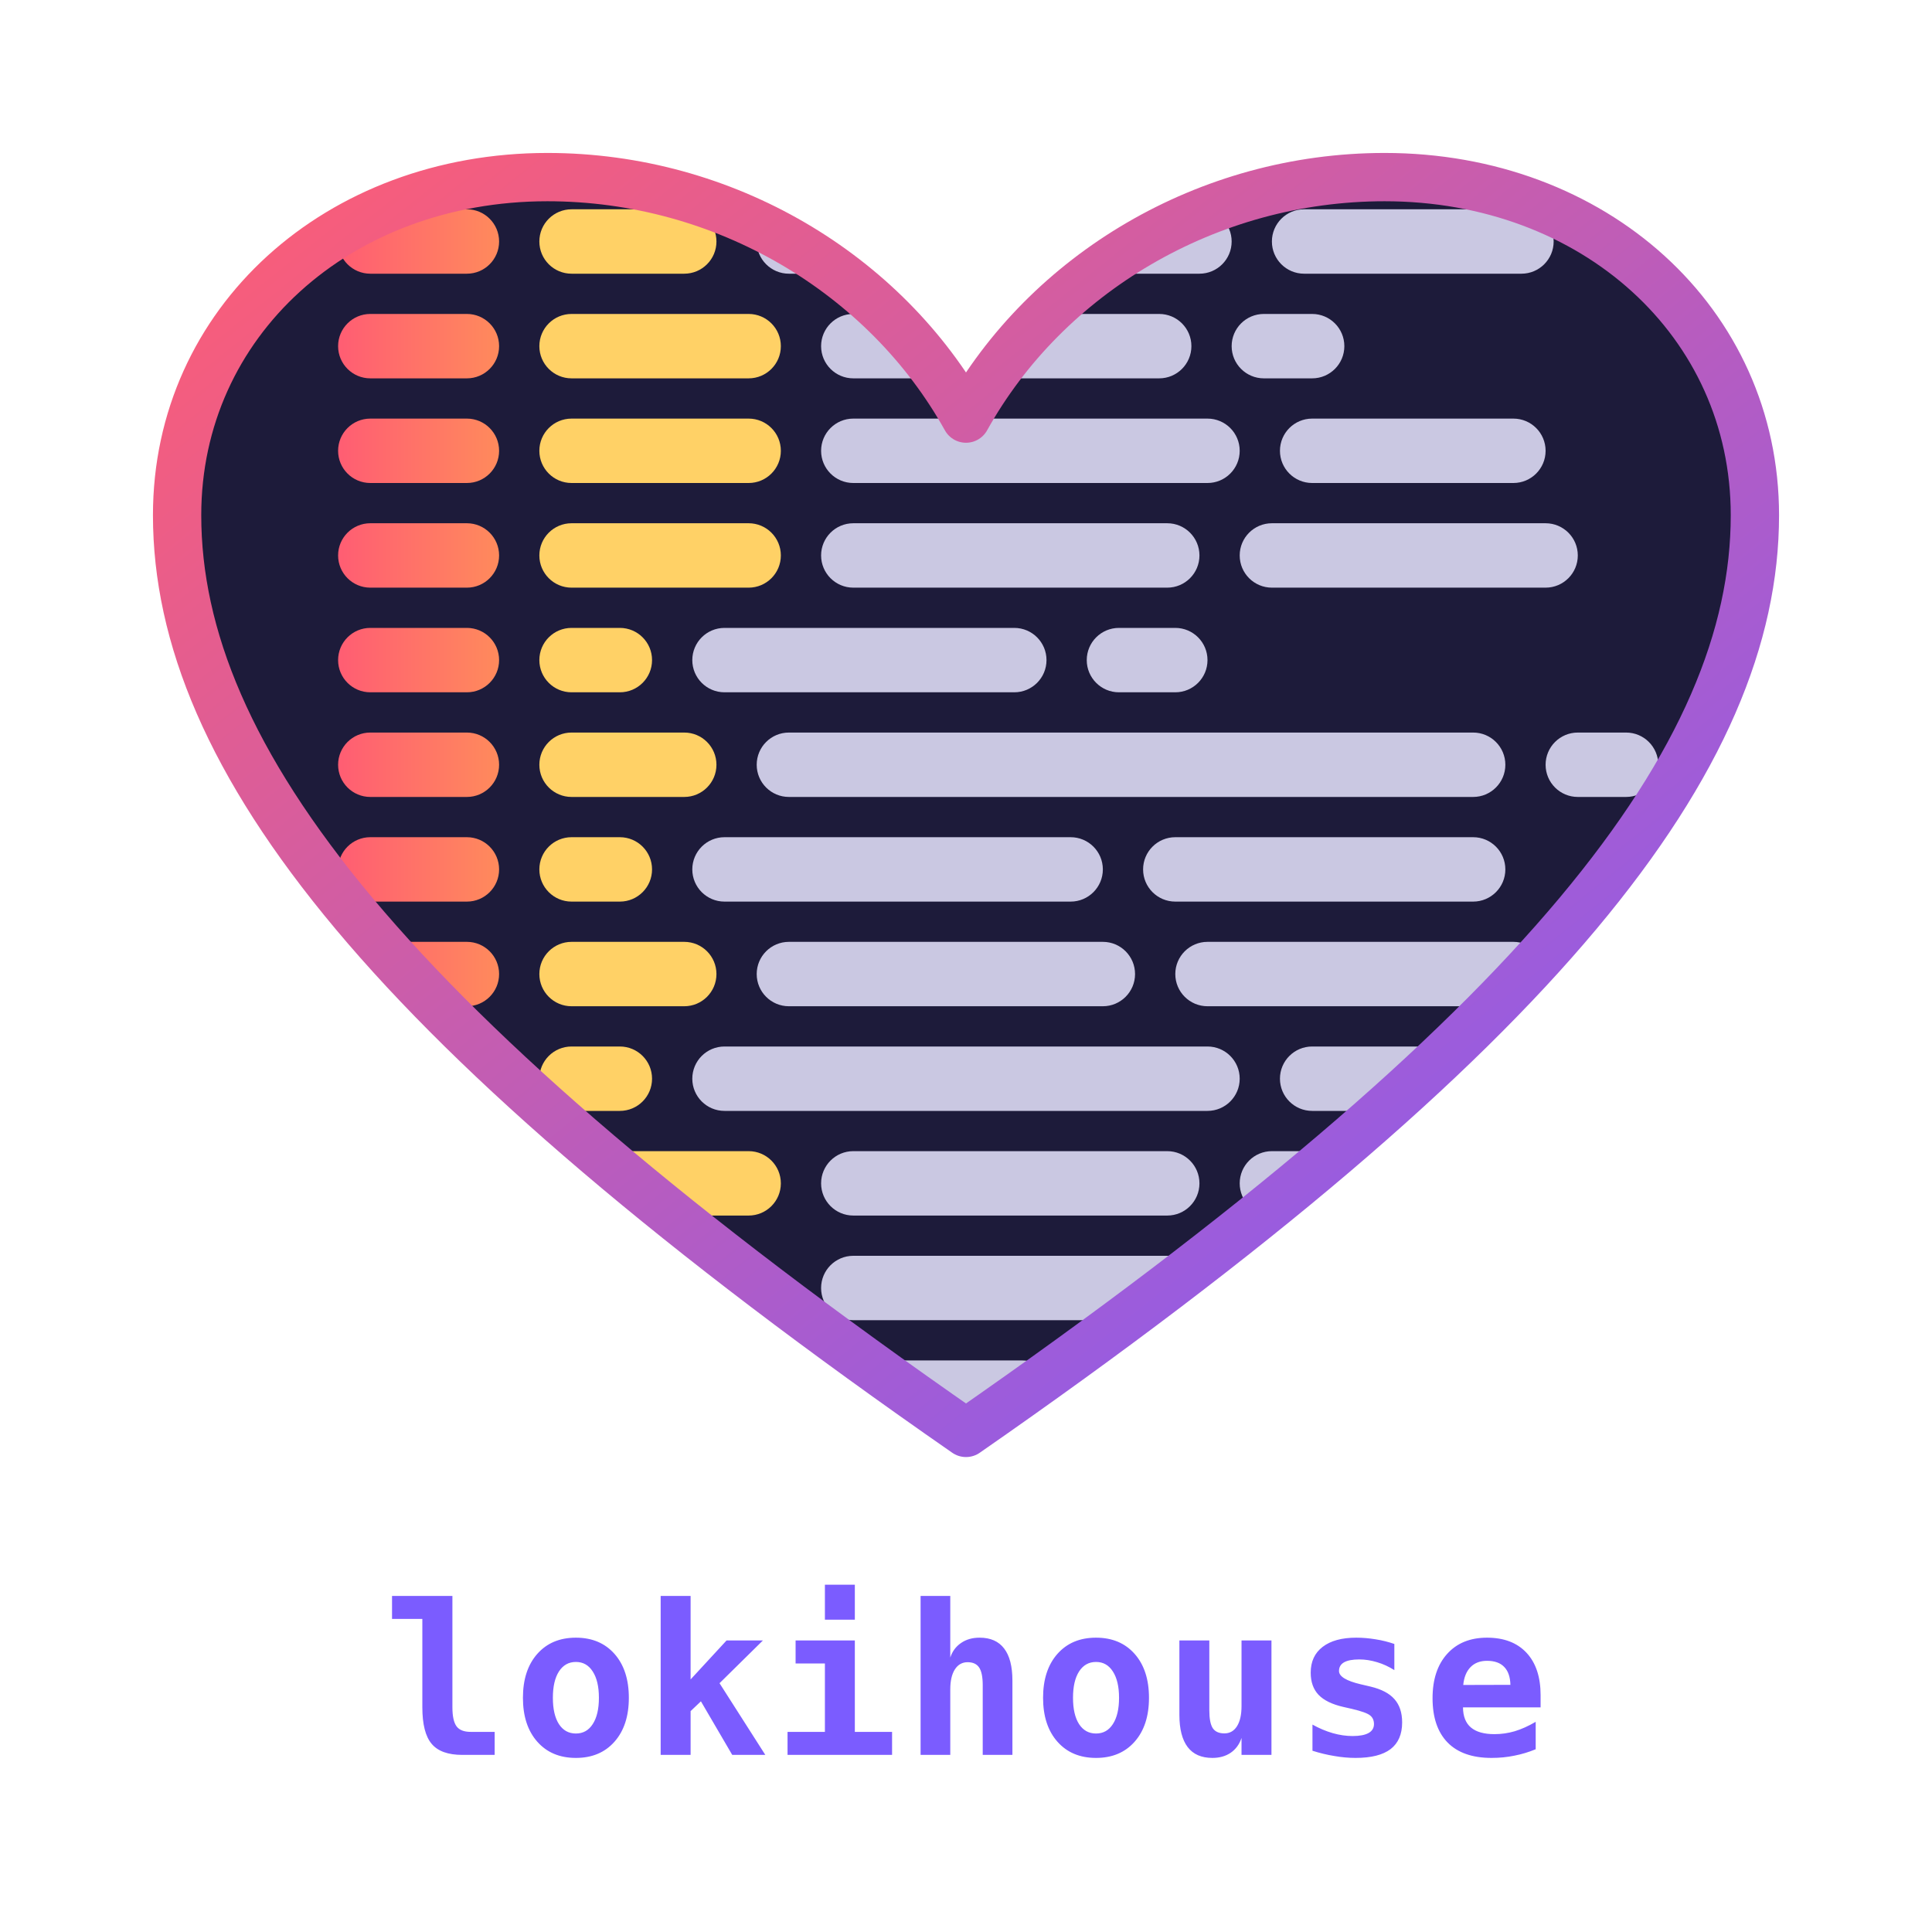
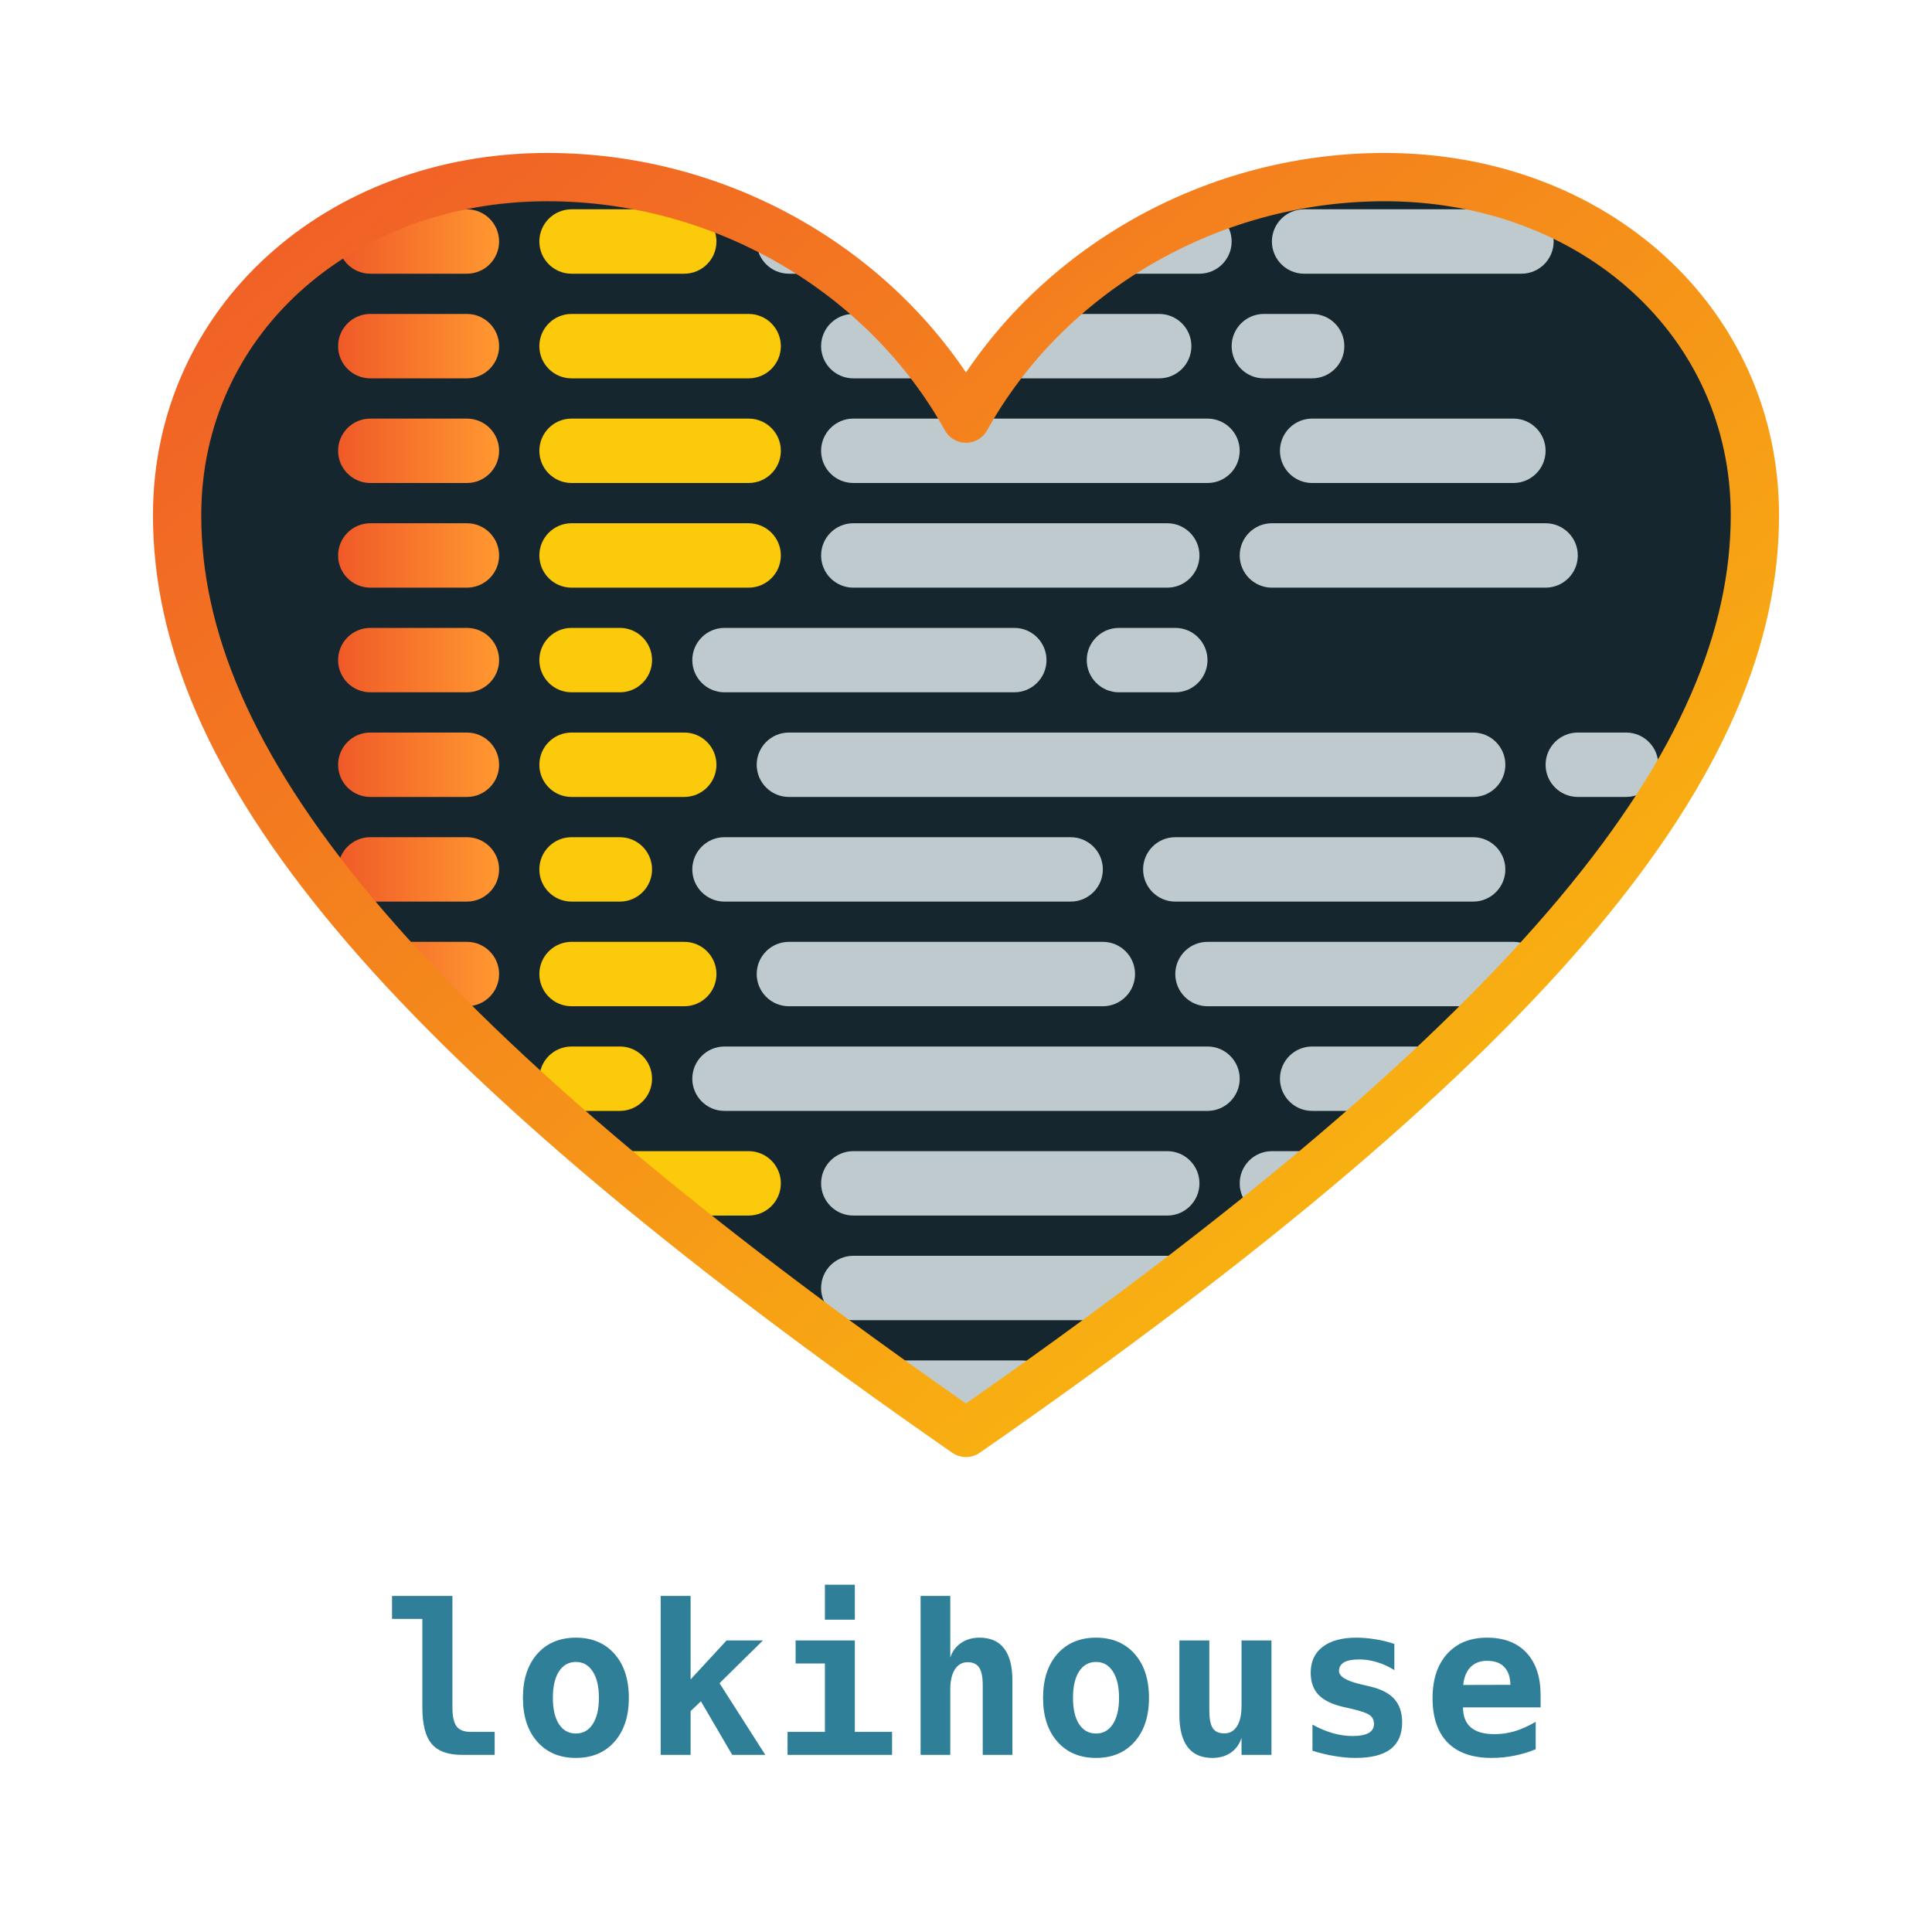
<svg xmlns="http://www.w3.org/2000/svg" viewBox="0 0 240 240" width="240" height="240" role="img" aria-label="lokihouse logo: a heart made of log lines">
  <defs>
    <linearGradient id="hot" x1="0" y1="0" x2="1" y2="0">
-       <stop offset="0" stop-color="#ff5d73" />
-       <stop offset="1" stop-color="#ff8a5c" />
+       <stop offset="0" stop-color="#f05a28" />
+       <stop offset="1" stop-color="#ff9830" />
    </linearGradient>
    <linearGradient id="rim" x1="0" y1="0" x2="1" y2="1">
-       <stop offset="0" stop-color="#ff5d73" />
-       <stop offset="1" stop-color="#7b5cff" />
+       <stop offset="0" stop-color="#f05a28" />
+       <stop offset="1" stop-color="#fbca0a" />
    </linearGradient>
    <clipPath id="heart">
      <path id="hp" d="M120,178 C48,128 22,94 22,64 C22,40 42,22 68,22 C90,22 110,34 120,52 C130,34 150,22 172,22 C198,22 218,40 218,64 C218,94 192,128 120,178 Z" />
    </clipPath>
  </defs>
-   <path d="M120,178 C48,128 22,94 22,64 C22,40 42,22 68,22 C90,22 110,34 120,52 C130,34 150,22 172,22 C198,22 218,40 218,64 C218,94 192,128 120,178 Z" fill="#1d1b3a" />
+   <path d="M120,178 C48,128 22,94 22,64 C22,40 42,22 68,22 C90,22 110,34 120,52 C130,34 150,22 172,22 C198,22 218,40 218,64 C218,94 192,128 120,178 Z" fill="#15262e" />
  <g clip-path="url(#heart)">
    <rect x="42" y="26" width="20" height="8" rx="4" fill="url(#hot)" fill-opacity="1" />
-     <rect x="67" y="26" width="22" height="8" rx="4" fill="#ffd166" fill-opacity="1" />
-     <rect x="94" y="26" width="59" height="8" rx="4" fill="#e9e6ff" fill-opacity="0.85" />
-     <rect x="158" y="26" width="35" height="8" rx="4" fill="#e9e6ff" fill-opacity="0.85" />
+     <rect x="67" y="26" width="22" height="8" rx="4" fill="#fbca0a" fill-opacity="1" />
+     <rect x="94" y="26" width="59" height="8" rx="4" fill="#dde6ea" fill-opacity="0.85" />
+     <rect x="158" y="26" width="35" height="8" rx="4" fill="#dde6ea" fill-opacity="0.85" />
    <rect x="42" y="39" width="20" height="8" rx="4" fill="url(#hot)" fill-opacity="1" />
-     <rect x="67" y="39" width="30" height="8" rx="4" fill="#ffd166" fill-opacity="1" />
-     <rect x="102" y="39" width="46" height="8" rx="4" fill="#e9e6ff" fill-opacity="0.85" />
-     <rect x="153" y="39" width="14" height="8" rx="4" fill="#e9e6ff" fill-opacity="0.85" />
+     <rect x="67" y="39" width="30" height="8" rx="4" fill="#fbca0a" fill-opacity="1" />
+     <rect x="102" y="39" width="46" height="8" rx="4" fill="#dde6ea" fill-opacity="0.85" />
+     <rect x="153" y="39" width="14" height="8" rx="4" fill="#dde6ea" fill-opacity="0.85" />
    <rect x="42" y="52" width="20" height="8" rx="4" fill="url(#hot)" fill-opacity="1" />
-     <rect x="67" y="52" width="30" height="8" rx="4" fill="#ffd166" fill-opacity="1" />
-     <rect x="102" y="52" width="52" height="8" rx="4" fill="#e9e6ff" fill-opacity="0.85" />
-     <rect x="159" y="52" width="33" height="8" rx="4" fill="#e9e6ff" fill-opacity="0.85" />
+     <rect x="67" y="52" width="30" height="8" rx="4" fill="#fbca0a" fill-opacity="1" />
+     <rect x="102" y="52" width="52" height="8" rx="4" fill="#dde6ea" fill-opacity="0.85" />
+     <rect x="159" y="52" width="33" height="8" rx="4" fill="#dde6ea" fill-opacity="0.85" />
    <rect x="42" y="65" width="20" height="8" rx="4" fill="url(#hot)" fill-opacity="1" />
-     <rect x="67" y="65" width="30" height="8" rx="4" fill="#ffd166" fill-opacity="1" />
-     <rect x="102" y="65" width="47" height="8" rx="4" fill="#e9e6ff" fill-opacity="0.85" />
-     <rect x="154" y="65" width="42" height="8" rx="4" fill="#e9e6ff" fill-opacity="0.85" />
+     <rect x="67" y="65" width="30" height="8" rx="4" fill="#fbca0a" fill-opacity="1" />
+     <rect x="102" y="65" width="47" height="8" rx="4" fill="#dde6ea" fill-opacity="0.85" />
+     <rect x="154" y="65" width="42" height="8" rx="4" fill="#dde6ea" fill-opacity="0.85" />
    <rect x="42" y="78" width="20" height="8" rx="4" fill="url(#hot)" fill-opacity="1" />
-     <rect x="67" y="78" width="14" height="8" rx="4" fill="#ffd166" fill-opacity="1" />
-     <rect x="86" y="78" width="44" height="8" rx="4" fill="#e9e6ff" fill-opacity="0.85" />
-     <rect x="135" y="78" width="15" height="8" rx="4" fill="#e9e6ff" fill-opacity="0.85" />
+     <rect x="67" y="78" width="14" height="8" rx="4" fill="#fbca0a" fill-opacity="1" />
+     <rect x="86" y="78" width="44" height="8" rx="4" fill="#dde6ea" fill-opacity="0.85" />
+     <rect x="135" y="78" width="15" height="8" rx="4" fill="#dde6ea" fill-opacity="0.85" />
    <rect x="42" y="91" width="20" height="8" rx="4" fill="url(#hot)" fill-opacity="1" />
-     <rect x="67" y="91" width="22" height="8" rx="4" fill="#ffd166" fill-opacity="1" />
-     <rect x="94" y="91" width="93" height="8" rx="4" fill="#e9e6ff" fill-opacity="0.85" />
-     <rect x="192" y="91" width="14" height="8" rx="4" fill="#e9e6ff" fill-opacity="0.85" />
+     <rect x="67" y="91" width="22" height="8" rx="4" fill="#fbca0a" fill-opacity="1" />
+     <rect x="94" y="91" width="93" height="8" rx="4" fill="#dde6ea" fill-opacity="0.85" />
+     <rect x="192" y="91" width="14" height="8" rx="4" fill="#dde6ea" fill-opacity="0.85" />
    <rect x="42" y="104" width="20" height="8" rx="4" fill="url(#hot)" fill-opacity="1" />
-     <rect x="67" y="104" width="14" height="8" rx="4" fill="#ffd166" fill-opacity="1" />
-     <rect x="86" y="104" width="51" height="8" rx="4" fill="#e9e6ff" fill-opacity="0.85" />
-     <rect x="142" y="104" width="45" height="8" rx="4" fill="#e9e6ff" fill-opacity="0.85" />
+     <rect x="67" y="104" width="14" height="8" rx="4" fill="#fbca0a" fill-opacity="1" />
+     <rect x="86" y="104" width="51" height="8" rx="4" fill="#dde6ea" fill-opacity="0.85" />
+     <rect x="142" y="104" width="45" height="8" rx="4" fill="#dde6ea" fill-opacity="0.85" />
    <rect x="42" y="117" width="20" height="8" rx="4" fill="url(#hot)" fill-opacity="1" />
-     <rect x="67" y="117" width="22" height="8" rx="4" fill="#ffd166" fill-opacity="1" />
-     <rect x="94" y="117" width="47" height="8" rx="4" fill="#e9e6ff" fill-opacity="0.85" />
-     <rect x="146" y="117" width="46" height="8" rx="4" fill="#e9e6ff" fill-opacity="0.85" />
+     <rect x="67" y="117" width="22" height="8" rx="4" fill="#fbca0a" fill-opacity="1" />
+     <rect x="94" y="117" width="47" height="8" rx="4" fill="#dde6ea" fill-opacity="0.85" />
+     <rect x="146" y="117" width="46" height="8" rx="4" fill="#dde6ea" fill-opacity="0.85" />
    <rect x="42" y="130" width="20" height="8" rx="4" fill="url(#hot)" fill-opacity="1" />
-     <rect x="67" y="130" width="14" height="8" rx="4" fill="#ffd166" fill-opacity="1" />
-     <rect x="86" y="130" width="68" height="8" rx="4" fill="#e9e6ff" fill-opacity="0.85" />
-     <rect x="159" y="130" width="50" height="8" rx="4" fill="#e9e6ff" fill-opacity="0.85" />
+     <rect x="67" y="130" width="14" height="8" rx="4" fill="#fbca0a" fill-opacity="1" />
+     <rect x="86" y="130" width="68" height="8" rx="4" fill="#dde6ea" fill-opacity="0.85" />
+     <rect x="159" y="130" width="50" height="8" rx="4" fill="#dde6ea" fill-opacity="0.85" />
    <rect x="42" y="143" width="20" height="8" rx="4" fill="url(#hot)" fill-opacity="1" />
-     <rect x="67" y="143" width="30" height="8" rx="4" fill="#ffd166" fill-opacity="1" />
-     <rect x="102" y="143" width="47" height="8" rx="4" fill="#e9e6ff" fill-opacity="0.85" />
-     <rect x="154" y="143" width="46" height="8" rx="4" fill="#e9e6ff" fill-opacity="0.85" />
+     <rect x="67" y="143" width="30" height="8" rx="4" fill="#fbca0a" fill-opacity="1" />
+     <rect x="102" y="143" width="47" height="8" rx="4" fill="#dde6ea" fill-opacity="0.85" />
+     <rect x="154" y="143" width="46" height="8" rx="4" fill="#dde6ea" fill-opacity="0.85" />
    <rect x="42" y="156" width="20" height="8" rx="4" fill="url(#hot)" fill-opacity="1" />
-     <rect x="67" y="156" width="30" height="8" rx="4" fill="#ffd166" fill-opacity="1" />
-     <rect x="102" y="156" width="90" height="8" rx="4" fill="#e9e6ff" fill-opacity="0.85" />
-     <rect x="197" y="156" width="13" height="8" rx="4" fill="#e9e6ff" fill-opacity="0.85" />
+     <rect x="67" y="156" width="30" height="8" rx="4" fill="#fbca0a" fill-opacity="1" />
+     <rect x="102" y="156" width="90" height="8" rx="4" fill="#dde6ea" fill-opacity="0.85" />
+     <rect x="197" y="156" width="13" height="8" rx="4" fill="#dde6ea" fill-opacity="0.85" />
    <rect x="42" y="169" width="20" height="8" rx="4" fill="url(#hot)" fill-opacity="1" />
-     <rect x="67" y="169" width="14" height="8" rx="4" fill="#ffd166" fill-opacity="1" />
-     <rect x="86" y="169" width="45" height="8" rx="4" fill="#e9e6ff" fill-opacity="0.85" />
-     <rect x="136" y="169" width="45" height="8" rx="4" fill="#e9e6ff" fill-opacity="0.85" />
+     <rect x="67" y="169" width="14" height="8" rx="4" fill="#fbca0a" fill-opacity="1" />
+     <rect x="86" y="169" width="45" height="8" rx="4" fill="#dde6ea" fill-opacity="0.85" />
+     <rect x="136" y="169" width="45" height="8" rx="4" fill="#dde6ea" fill-opacity="0.85" />
  </g>
  <path d="M120,178 C48,128 22,94 22,64 C22,40 42,22 68,22 C90,22 110,34 120,52 C130,34 150,22 172,22 C198,22 218,40 218,64 C218,94 192,128 120,178 Z" fill="none" stroke="url(#rim)" stroke-width="6" stroke-linejoin="round" />
-   <text x="120" y="218" text-anchor="middle" font-family="'DejaVu Sans Mono', 'Courier New', monospace" font-size="26" font-weight="bold" fill="#7b5cff" letter-spacing="0.5">lokihouse</text>
+   <text x="120" y="218" text-anchor="middle" font-family="'DejaVu Sans Mono', 'Courier New', monospace" font-size="26" font-weight="bold" fill="#2f7f99" letter-spacing="0.5">lokihouse</text>
</svg>
